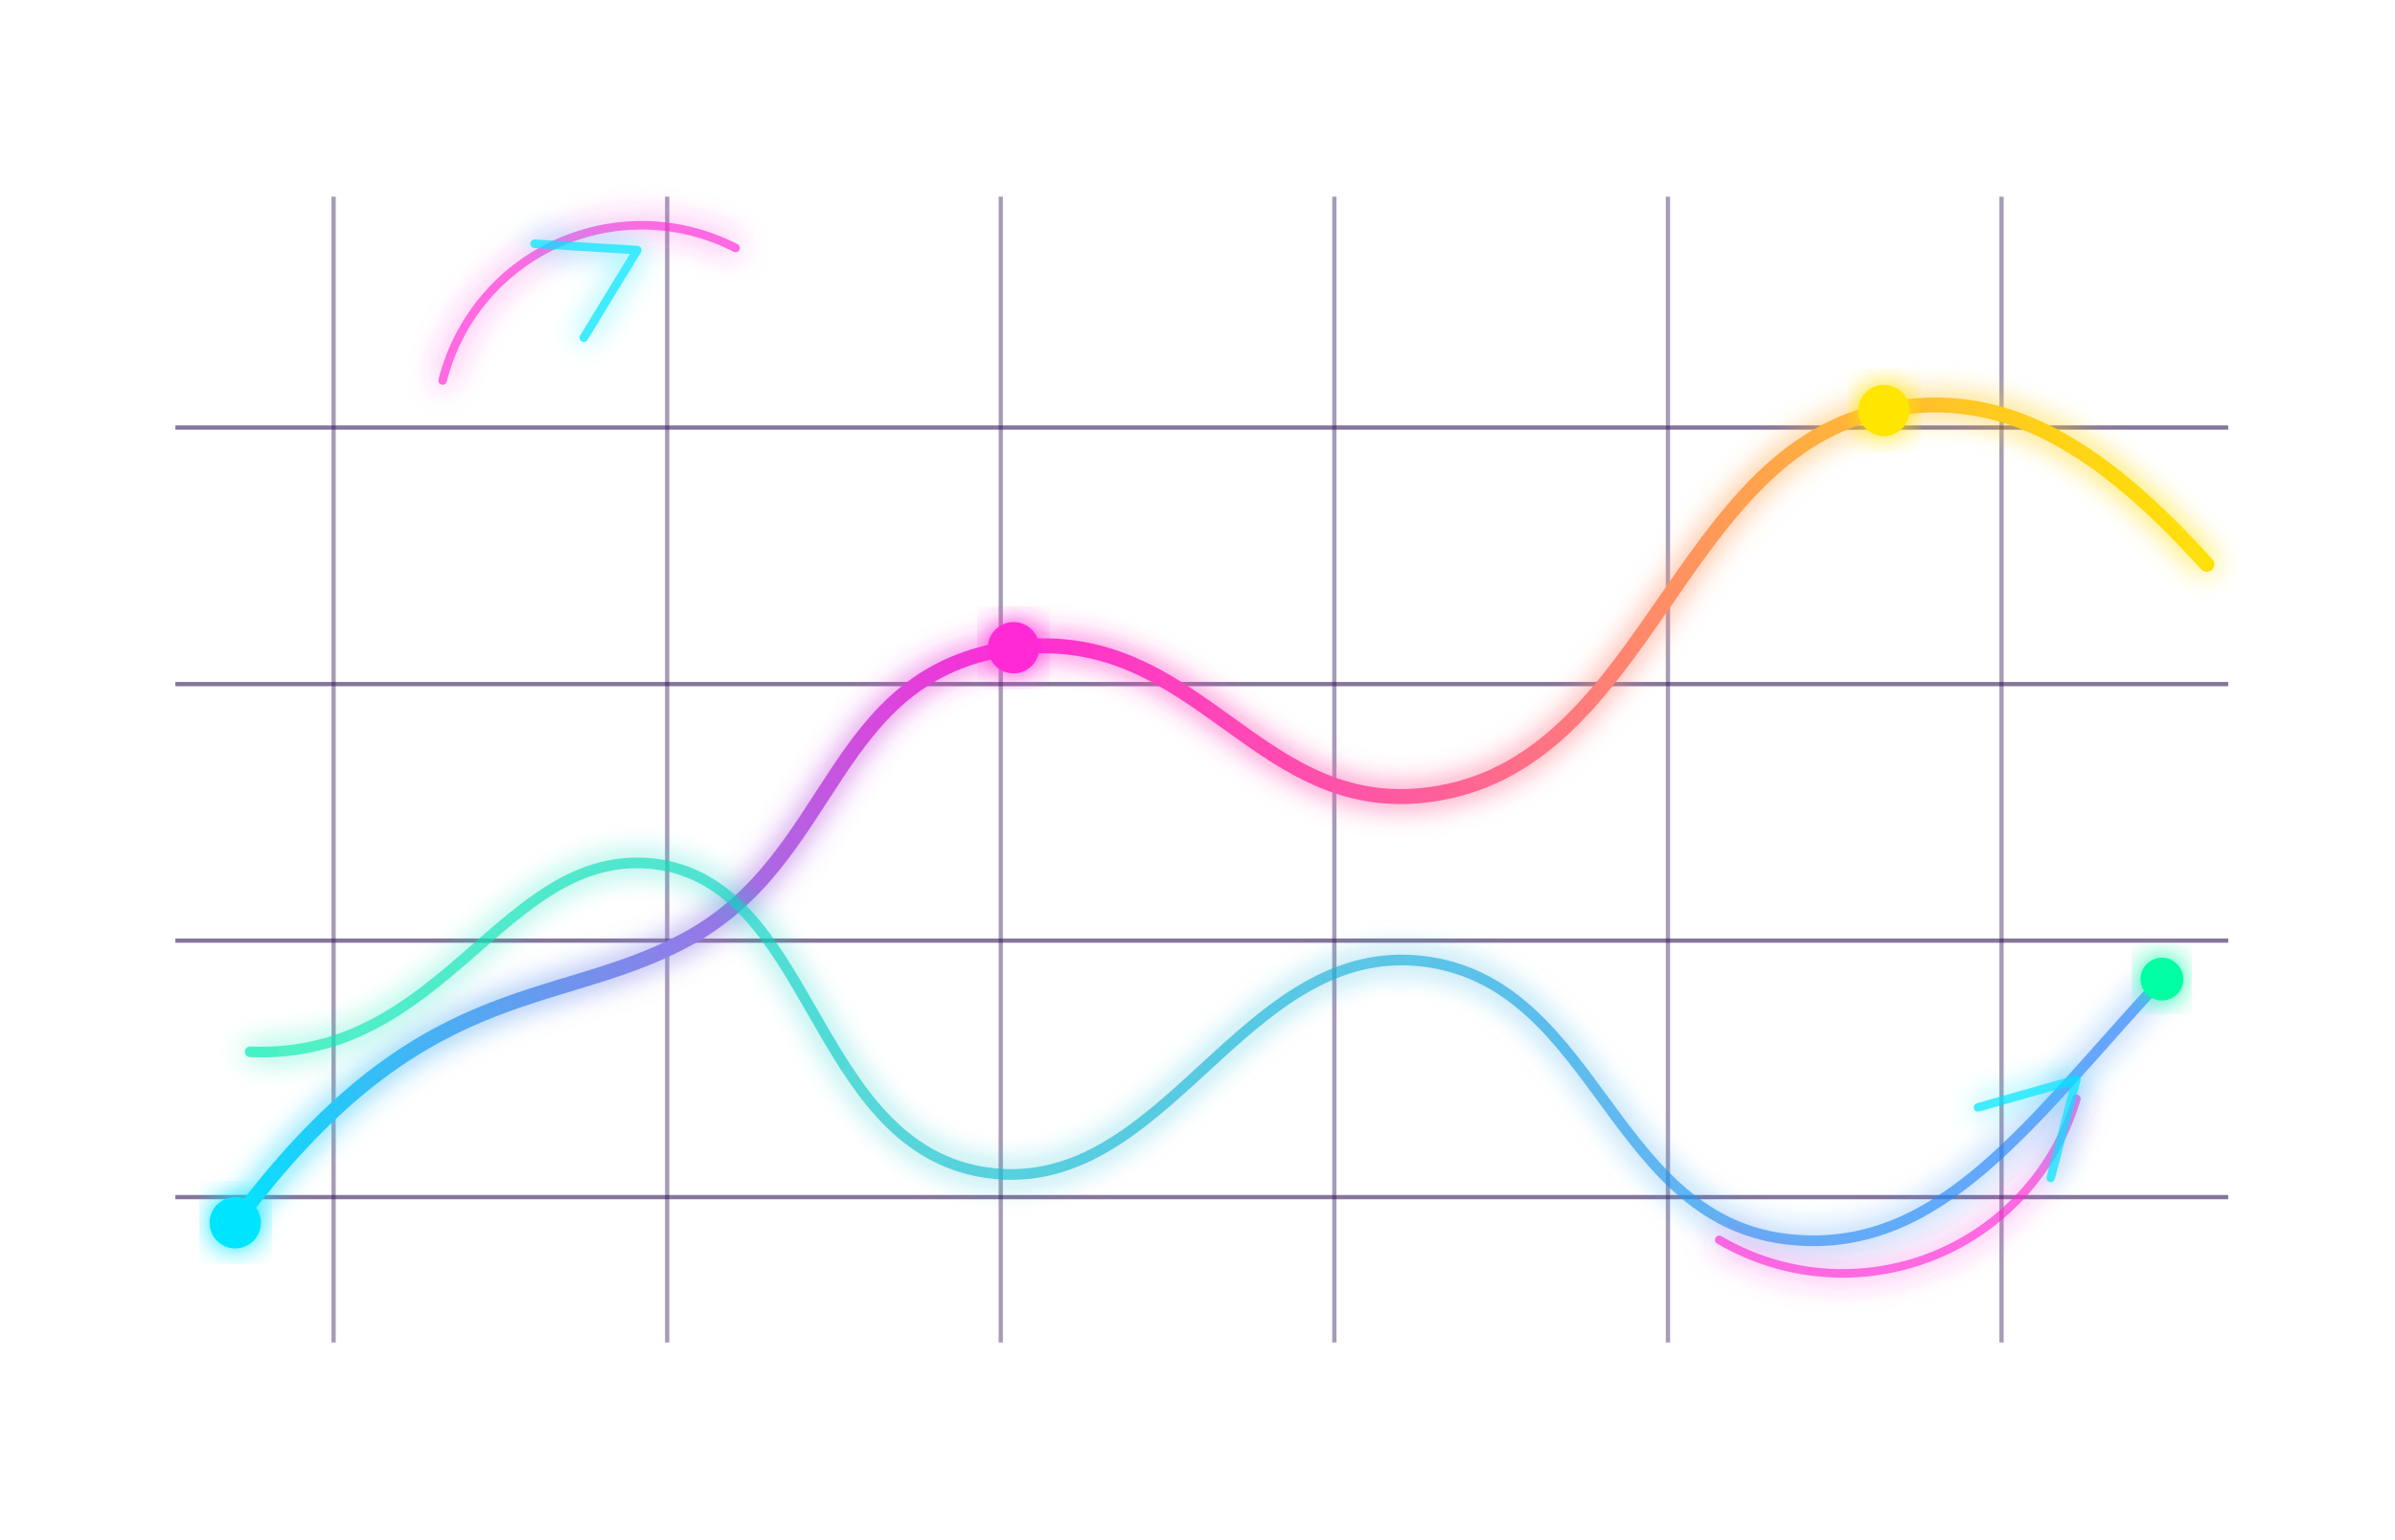
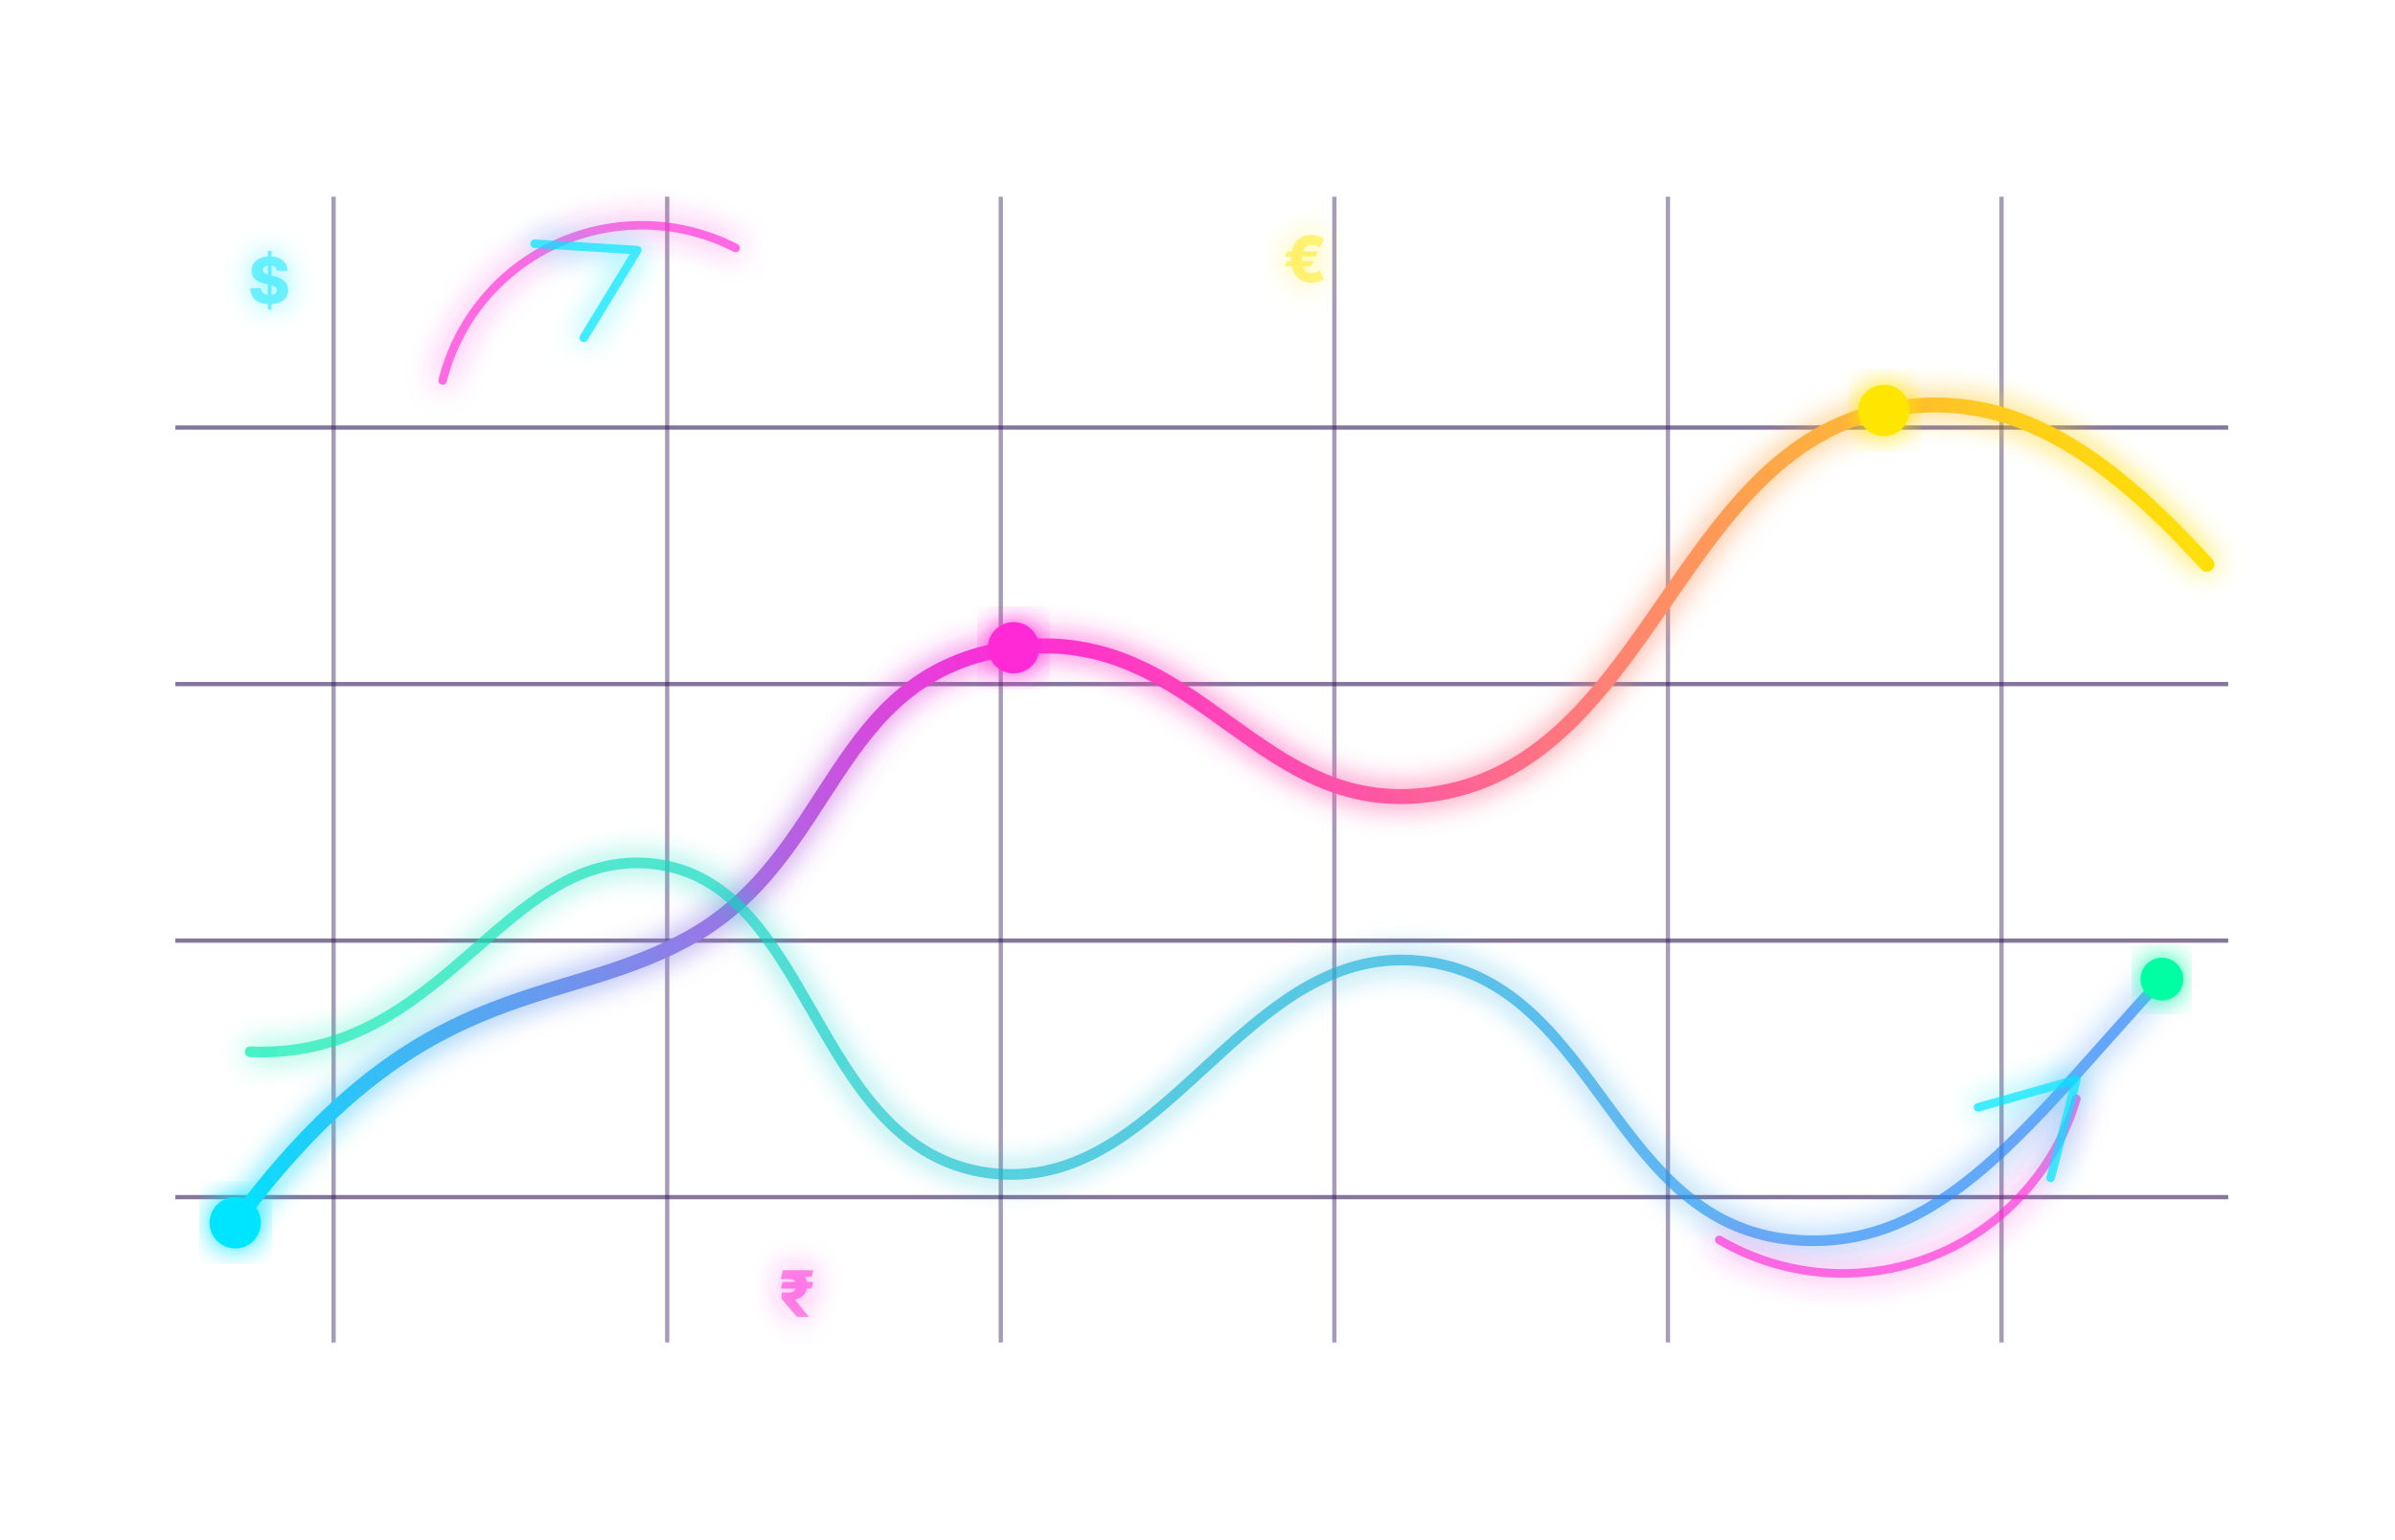
<svg xmlns="http://www.w3.org/2000/svg" viewBox="0 0 1120 720" fill="none">
  <defs>
    <linearGradient id="lineA" x1="92" x2="1008" y1="548" y2="164" gradientUnits="userSpaceOnUse">
      <stop stop-color="#00e5ff" />
      <stop offset=".45" stop-color="#ff2bd6" />
      <stop offset="1" stop-color="#ffe600" />
    </linearGradient>
    <linearGradient id="lineB" x1="128" x2="970" y1="176" y2="594" gradientUnits="userSpaceOnUse">
      <stop stop-color="#00ffa3" />
      <stop offset="1" stop-color="#2b7fff" />
    </linearGradient>
    <filter id="glow" x="-20%" y="-30%" width="140%" height="160%">
      <feGaussianBlur stdDeviation="7" result="blur" />
      <feMerge>
        <feMergeNode in="blur" />
        <feMergeNode in="SourceGraphic" />
      </feMerge>
    </filter>
  </defs>
  <path d="M82 560h960M82 440h960M82 320h960M82 200h960" stroke="#2e1354" stroke-width="2" opacity=".58" />
  <path d="M156 628V92M312 628V92M468 628V92M624 628V92M780 628V92M936 628V92" stroke="#2e1354" stroke-width="2" opacity=".42" />
  <path d="M110 572c86-116 148-99 210-132 72-38 67-125 154-137 88-11 114 83 199 68 98-17 112-159 208-179 57-12 103 19 151 72" stroke="url(#lineA)" stroke-width="7" stroke-linecap="round" stroke-linejoin="round" filter="url(#glow)" />
  <path d="M117 492c91 4 118-95 188-88 75 8 74 129 153 144 87 16 122-111 210-98 80 12 86 123 171 130 69 6 111-56 172-122" stroke="url(#lineB)" stroke-width="5" stroke-linecap="round" stroke-linejoin="round" opacity=".72" filter="url(#glow)" />
  <circle cx="110" cy="572" r="12" fill="#00e5ff" filter="url(#glow)" />
  <circle cx="474" cy="303" r="12" fill="#ff2bd6" filter="url(#glow)" />
  <circle cx="881" cy="192" r="12" fill="#ffe600" filter="url(#glow)" />
  <circle cx="1011" cy="458" r="10" fill="#00ffa3" filter="url(#glow)" />
  <path d="M207 178a96 96 0 0 1 137-62M804 580a114 114 0 0 0 167-66" stroke="#ff2bd6" stroke-width="4" stroke-linecap="round" opacity=".7" filter="url(#glow)" />
  <path d="M250 114l48 3-25 41M925 518l46-13-12 46" stroke="#00e5ff" stroke-width="4" stroke-linecap="round" stroke-linejoin="round" opacity=".75" filter="url(#glow)" />
+   <g font-family="Inter, Arial, sans-serif" font-size="30" font-weight="800" letter-spacing="3" filter="url(#glow)">
+     <text x="116" y="142" fill="#00e5ff" opacity=".5">$</text>
+     <text x="364" y="616" fill="#ff2bd6" opacity=".52">₹</text>
+     <text x="600" y="132" fill="#ffe600" opacity=".48">€</text>
+   </g>
</svg>
